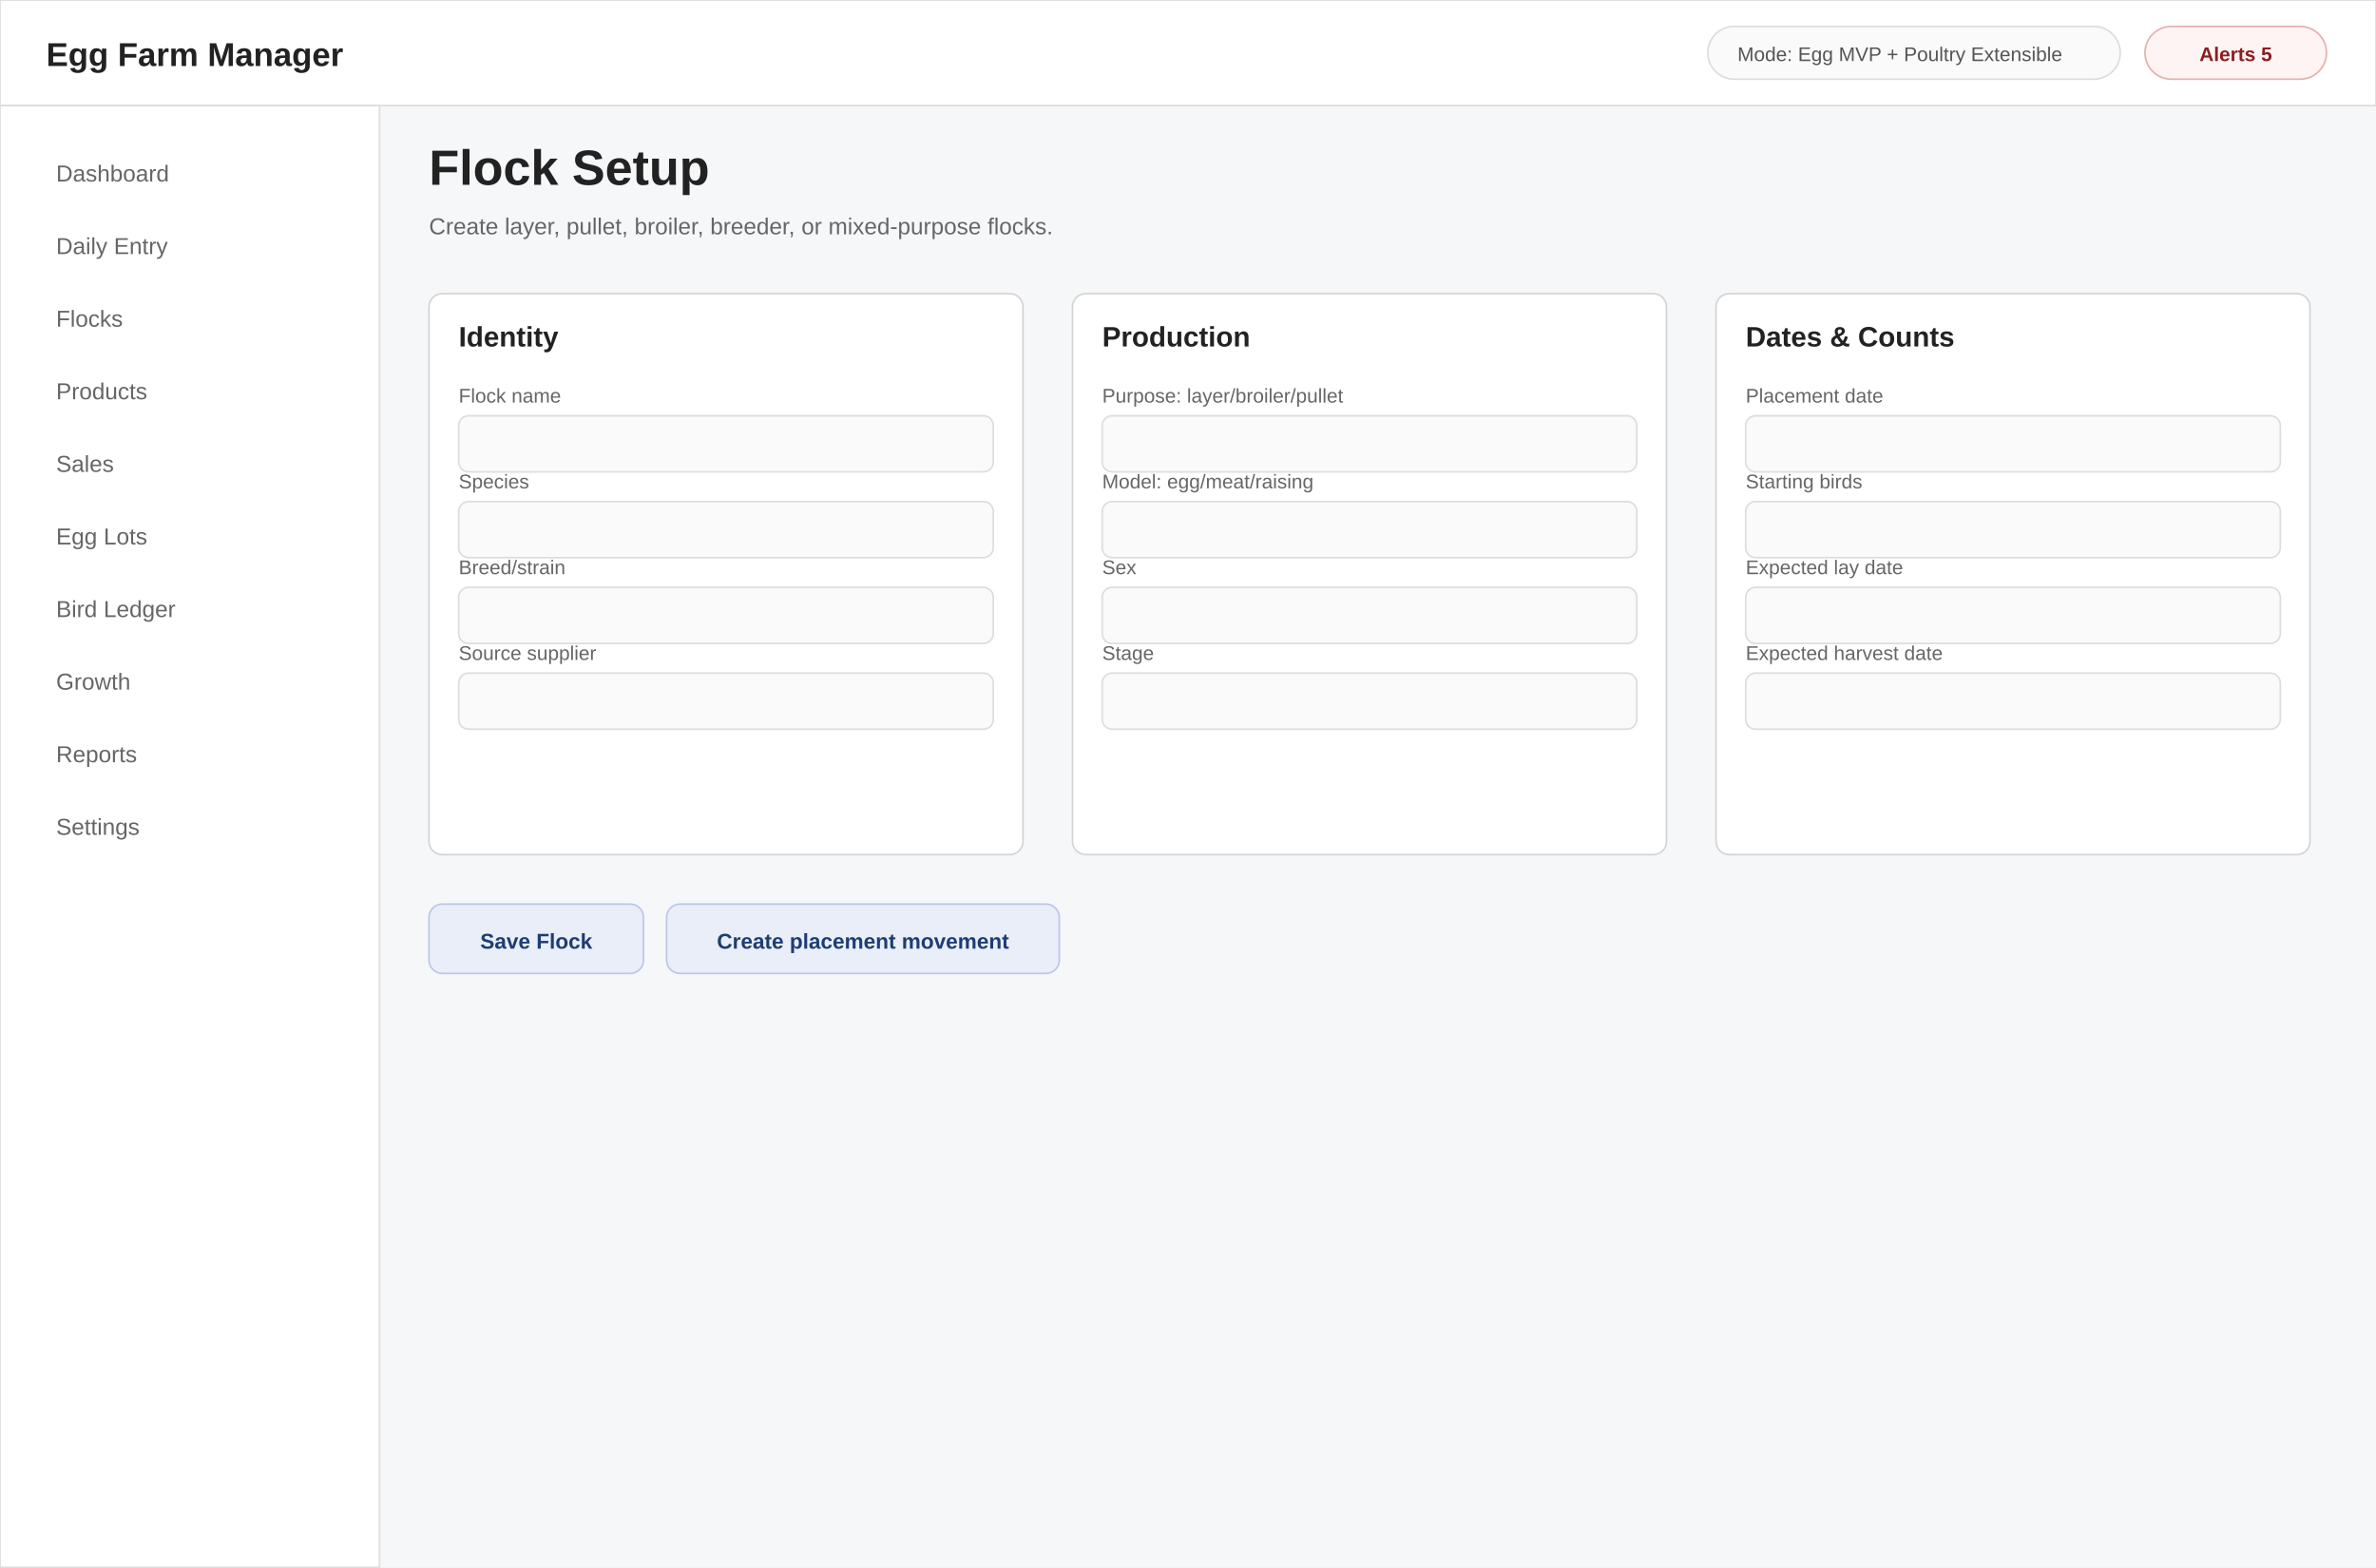
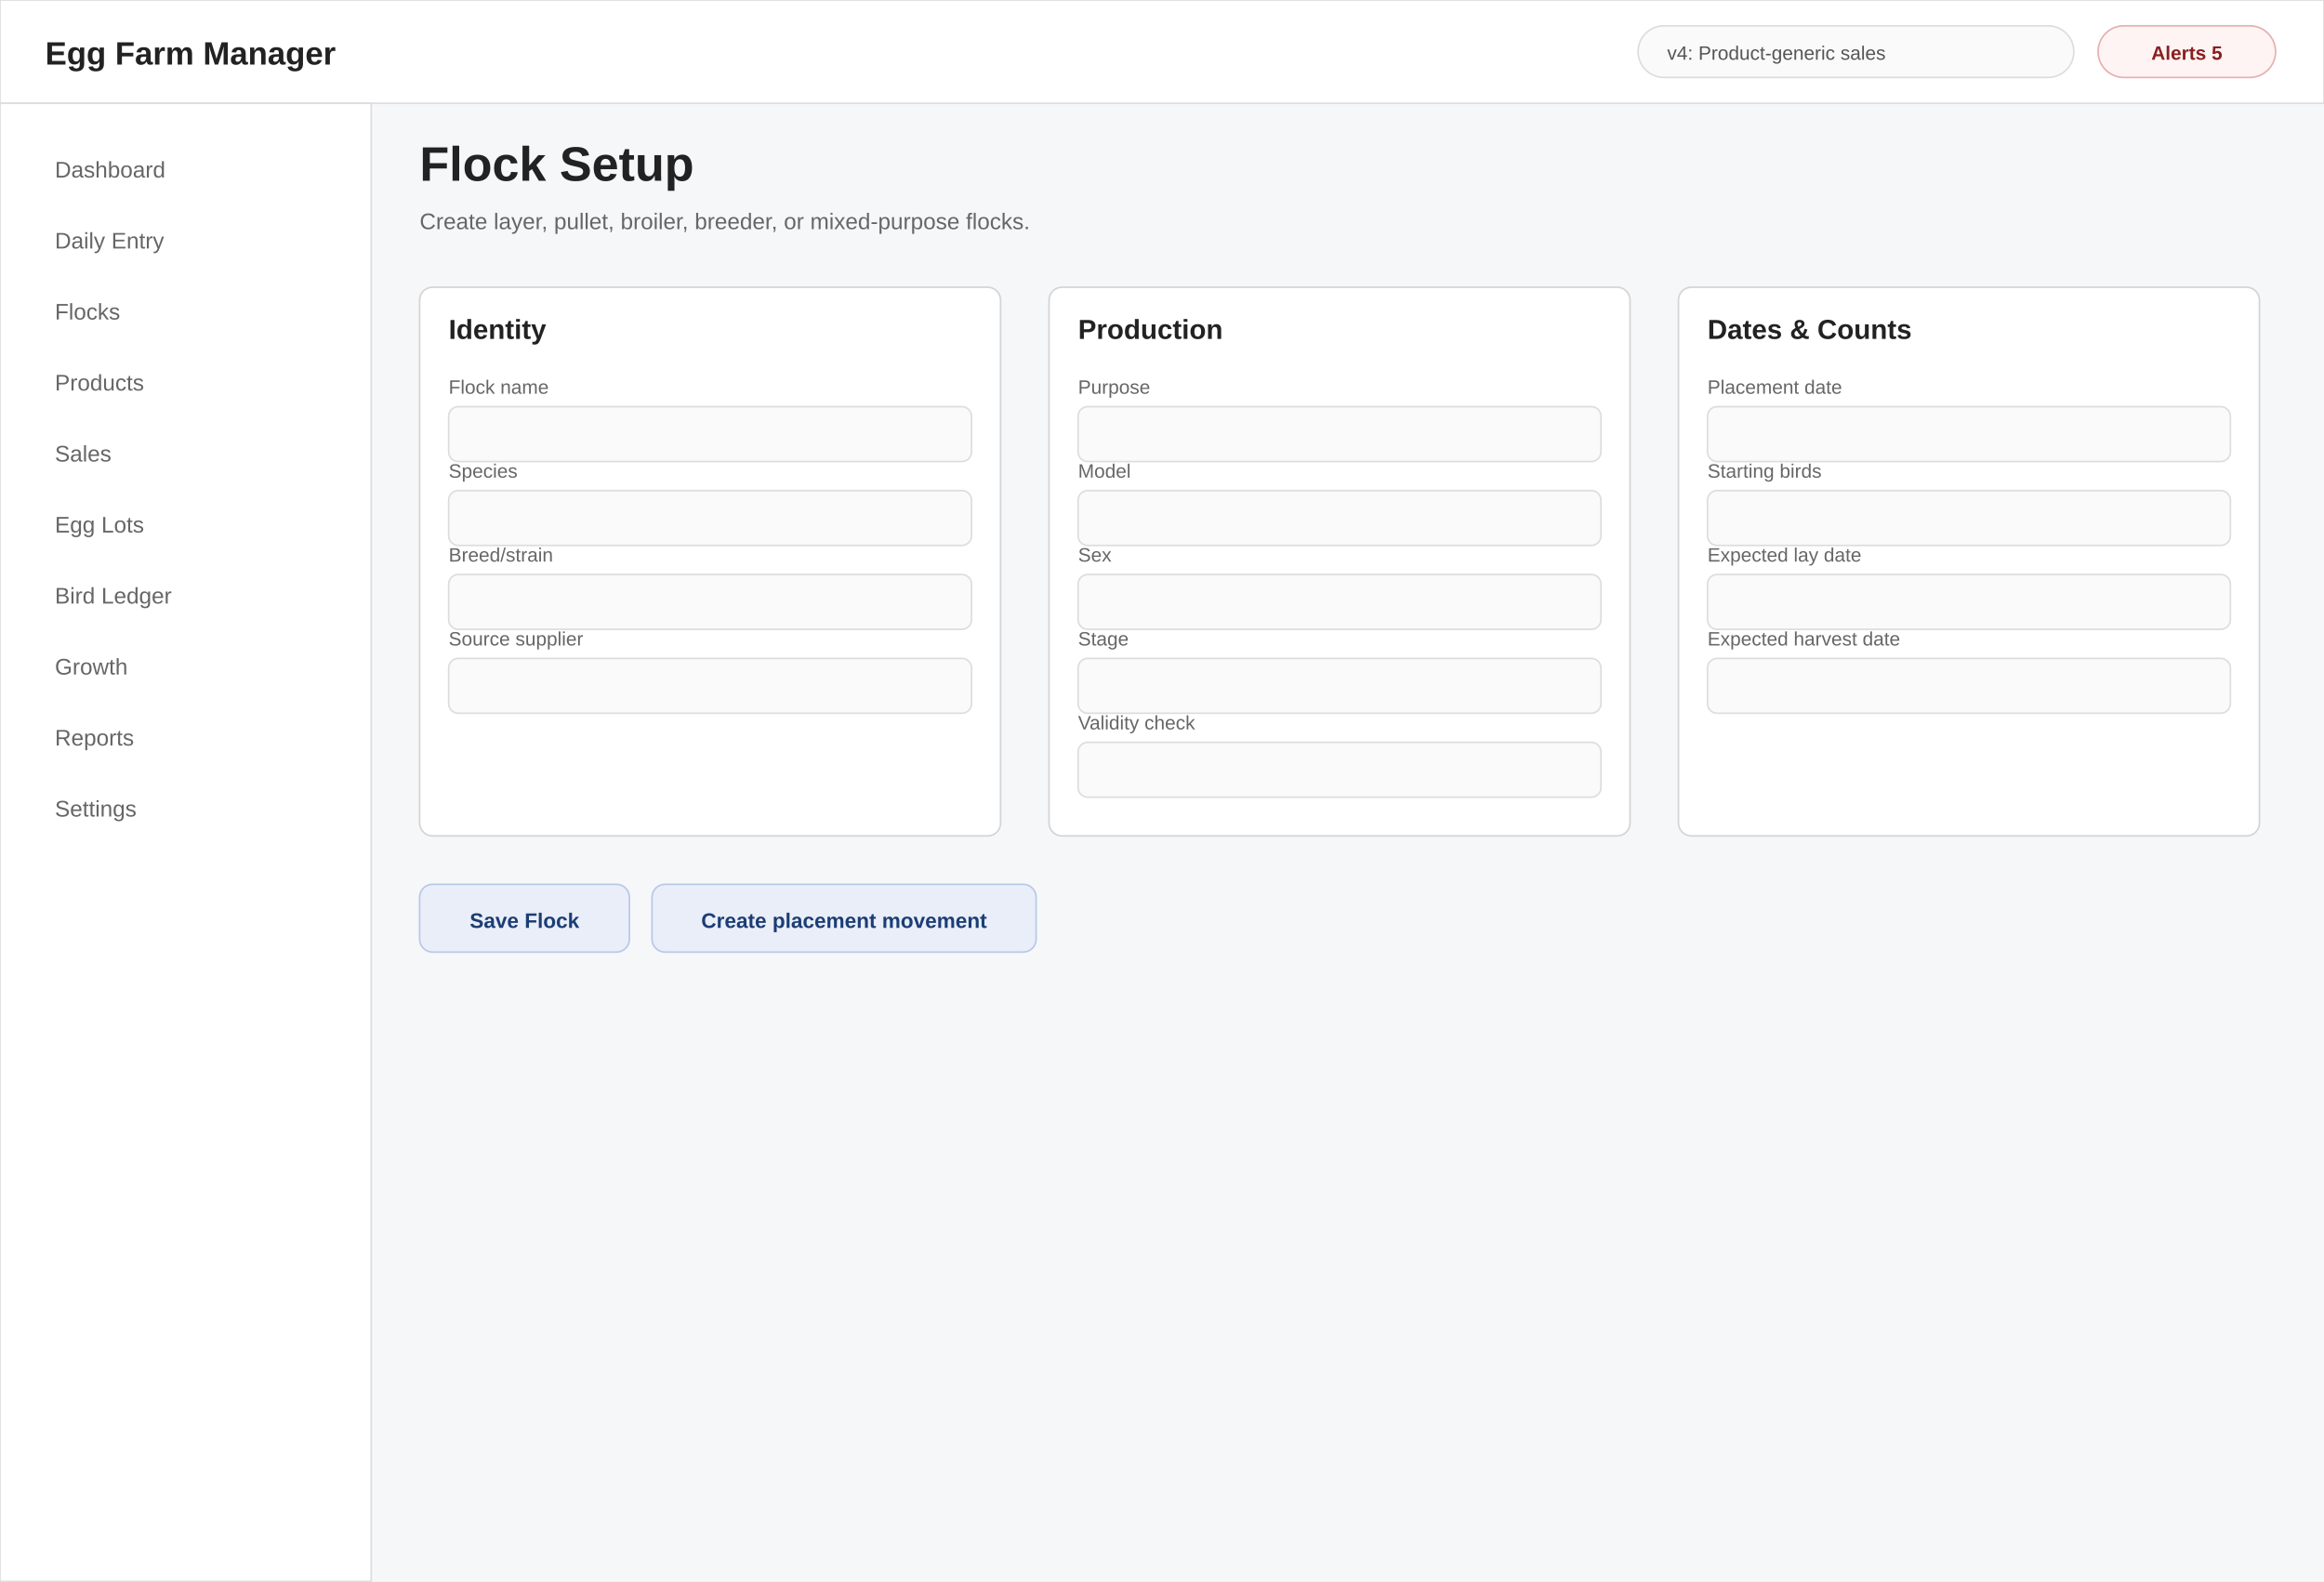
- <svg xmlns="http://www.w3.org/2000/svg" width="1440" height="950" viewBox="0 0 1440 950">
+ <svg xmlns="http://www.w3.org/2000/svg" width="1440" height="980" viewBox="0 0 1440 980">
  <rect width="100%" height="100%" fill="#f6f7f9" />
  <rect x="0" y="0" width="1440" height="64" rx="0" fill="#fff" stroke="#ddd" />
  <text x="28" y="40" font-family="Arial, sans-serif" font-size="20" font-weight="700" fill="#222" text-anchor="start">Egg Farm Manager</text>
-   <rect x="1035" y="16" width="250" height="32" rx="16" fill="#fafafa" stroke="#ddd" />
-   <text x="1053" y="37" font-family="Arial, sans-serif" font-size="12" font-weight="400" fill="#555" text-anchor="start">Mode: Egg MVP + Poultry Extensible</text>
+   <rect x="1015" y="16" width="270" height="32" rx="16" fill="#fafafa" stroke="#ddd" />
+   <text x="1033" y="37" font-family="Arial, sans-serif" font-size="12" font-weight="400" fill="#555" text-anchor="start">v4: Product-generic sales</text>
  <rect x="1300" y="16" width="110" height="32" rx="16" fill="#fff4f4" stroke="#e6b0b0" />
  <text x="1355" y="37" font-family="Arial, sans-serif" font-size="12" font-weight="700" fill="#8a1f1f" text-anchor="middle">Alerts 5</text>
-   <rect x="0" y="64" width="230" height="886" rx="0" fill="#fff" stroke="#ddd" />
+   <rect x="0" y="64" width="230" height="916" rx="0" fill="#fff" stroke="#ddd" />
  <text x="34" y="110" font-family="Arial, sans-serif" font-size="14" font-weight="400" fill="#666" text-anchor="start">Dashboard</text>
  <text x="34" y="154" font-family="Arial, sans-serif" font-size="14" font-weight="400" fill="#666" text-anchor="start">Daily Entry</text>
  <text x="34" y="198" font-family="Arial, sans-serif" font-size="14" font-weight="400" fill="#666" text-anchor="start">Flocks</text>
  <text x="34" y="242" font-family="Arial, sans-serif" font-size="14" font-weight="400" fill="#666" text-anchor="start">Products</text>
  <text x="34" y="286" font-family="Arial, sans-serif" font-size="14" font-weight="400" fill="#666" text-anchor="start">Sales</text>
  <text x="34" y="330" font-family="Arial, sans-serif" font-size="14" font-weight="400" fill="#666" text-anchor="start">Egg Lots</text>
  <text x="34" y="374" font-family="Arial, sans-serif" font-size="14" font-weight="400" fill="#666" text-anchor="start">Bird Ledger</text>
  <text x="34" y="418" font-family="Arial, sans-serif" font-size="14" font-weight="400" fill="#666" text-anchor="start">Growth</text>
  <text x="34" y="462" font-family="Arial, sans-serif" font-size="14" font-weight="400" fill="#666" text-anchor="start">Reports</text>
  <text x="34" y="506" font-family="Arial, sans-serif" font-size="14" font-weight="400" fill="#666" text-anchor="start">Settings</text>
  <text x="260" y="112" font-family="Arial, sans-serif" font-size="30" font-weight="700" fill="#222" text-anchor="start">Flock Setup</text>
  <text x="260" y="142" font-family="Arial, sans-serif" font-size="14" font-weight="400" fill="#666" text-anchor="start">Create layer, pullet, broiler, breeder, or mixed-purpose flocks.</text>
  <rect x="260" y="178" width="360" height="340" rx="8" fill="#fff" stroke="#d4d4d4" />
  <text x="278" y="210" font-family="Arial, sans-serif" font-size="17" font-weight="700" fill="#222" text-anchor="start">Identity</text>
  <text x="278" y="244" font-family="Arial, sans-serif" font-size="12" font-weight="400" fill="#666" text-anchor="start">Flock name</text>
  <rect x="278" y="252" width="324" height="34" rx="6" fill="#fafafa" stroke="#ddd" />
  <text x="278" y="296" font-family="Arial, sans-serif" font-size="12" font-weight="400" fill="#666" text-anchor="start">Species</text>
  <rect x="278" y="304" width="324" height="34" rx="6" fill="#fafafa" stroke="#ddd" />
  <text x="278" y="348" font-family="Arial, sans-serif" font-size="12" font-weight="400" fill="#666" text-anchor="start">Breed/strain</text>
  <rect x="278" y="356" width="324" height="34" rx="6" fill="#fafafa" stroke="#ddd" />
  <text x="278" y="400" font-family="Arial, sans-serif" font-size="12" font-weight="400" fill="#666" text-anchor="start">Source supplier</text>
  <rect x="278" y="408" width="324" height="34" rx="6" fill="#fafafa" stroke="#ddd" />
  <rect x="650" y="178" width="360" height="340" rx="8" fill="#fff" stroke="#d4d4d4" />
  <text x="668" y="210" font-family="Arial, sans-serif" font-size="17" font-weight="700" fill="#222" text-anchor="start">Production</text>
-   <text x="668" y="244" font-family="Arial, sans-serif" font-size="12" font-weight="400" fill="#666" text-anchor="start">Purpose: layer/broiler/pullet</text>
+   <text x="668" y="244" font-family="Arial, sans-serif" font-size="12" font-weight="400" fill="#666" text-anchor="start">Purpose</text>
  <rect x="668" y="252" width="324" height="34" rx="6" fill="#fafafa" stroke="#ddd" />
-   <text x="668" y="296" font-family="Arial, sans-serif" font-size="12" font-weight="400" fill="#666" text-anchor="start">Model: egg/meat/raising</text>
+   <text x="668" y="296" font-family="Arial, sans-serif" font-size="12" font-weight="400" fill="#666" text-anchor="start">Model</text>
  <rect x="668" y="304" width="324" height="34" rx="6" fill="#fafafa" stroke="#ddd" />
  <text x="668" y="348" font-family="Arial, sans-serif" font-size="12" font-weight="400" fill="#666" text-anchor="start">Sex</text>
  <rect x="668" y="356" width="324" height="34" rx="6" fill="#fafafa" stroke="#ddd" />
  <text x="668" y="400" font-family="Arial, sans-serif" font-size="12" font-weight="400" fill="#666" text-anchor="start">Stage</text>
  <rect x="668" y="408" width="324" height="34" rx="6" fill="#fafafa" stroke="#ddd" />
+   <text x="668" y="452" font-family="Arial, sans-serif" font-size="12" font-weight="400" fill="#666" text-anchor="start">Validity check</text>
+   <rect x="668" y="460" width="324" height="34" rx="6" fill="#fafafa" stroke="#ddd" />
  <rect x="1040" y="178" width="360" height="340" rx="8" fill="#fff" stroke="#d4d4d4" />
  <text x="1058" y="210" font-family="Arial, sans-serif" font-size="17" font-weight="700" fill="#222" text-anchor="start">Dates &amp; Counts</text>
  <text x="1058" y="244" font-family="Arial, sans-serif" font-size="12" font-weight="400" fill="#666" text-anchor="start">Placement date</text>
  <rect x="1058" y="252" width="324" height="34" rx="6" fill="#fafafa" stroke="#ddd" />
  <text x="1058" y="296" font-family="Arial, sans-serif" font-size="12" font-weight="400" fill="#666" text-anchor="start">Starting birds</text>
  <rect x="1058" y="304" width="324" height="34" rx="6" fill="#fafafa" stroke="#ddd" />
  <text x="1058" y="348" font-family="Arial, sans-serif" font-size="12" font-weight="400" fill="#666" text-anchor="start">Expected lay date</text>
  <rect x="1058" y="356" width="324" height="34" rx="6" fill="#fafafa" stroke="#ddd" />
  <text x="1058" y="400" font-family="Arial, sans-serif" font-size="12" font-weight="400" fill="#666" text-anchor="start">Expected harvest date</text>
  <rect x="1058" y="408" width="324" height="34" rx="6" fill="#fafafa" stroke="#ddd" />
  <rect x="260" y="548" width="130" height="42" rx="8" fill="#e9eef8" stroke="#b9c8e8" />
  <text x="325.0" y="575" font-family="Arial, sans-serif" font-size="13" font-weight="700" fill="#1c3d75" text-anchor="middle">Save Flock</text>
  <rect x="404" y="548" width="238" height="42" rx="8" fill="#e9eef8" stroke="#b9c8e8" />
  <text x="523.0" y="575" font-family="Arial, sans-serif" font-size="13" font-weight="700" fill="#1c3d75" text-anchor="middle">Create placement movement</text>
</svg>
